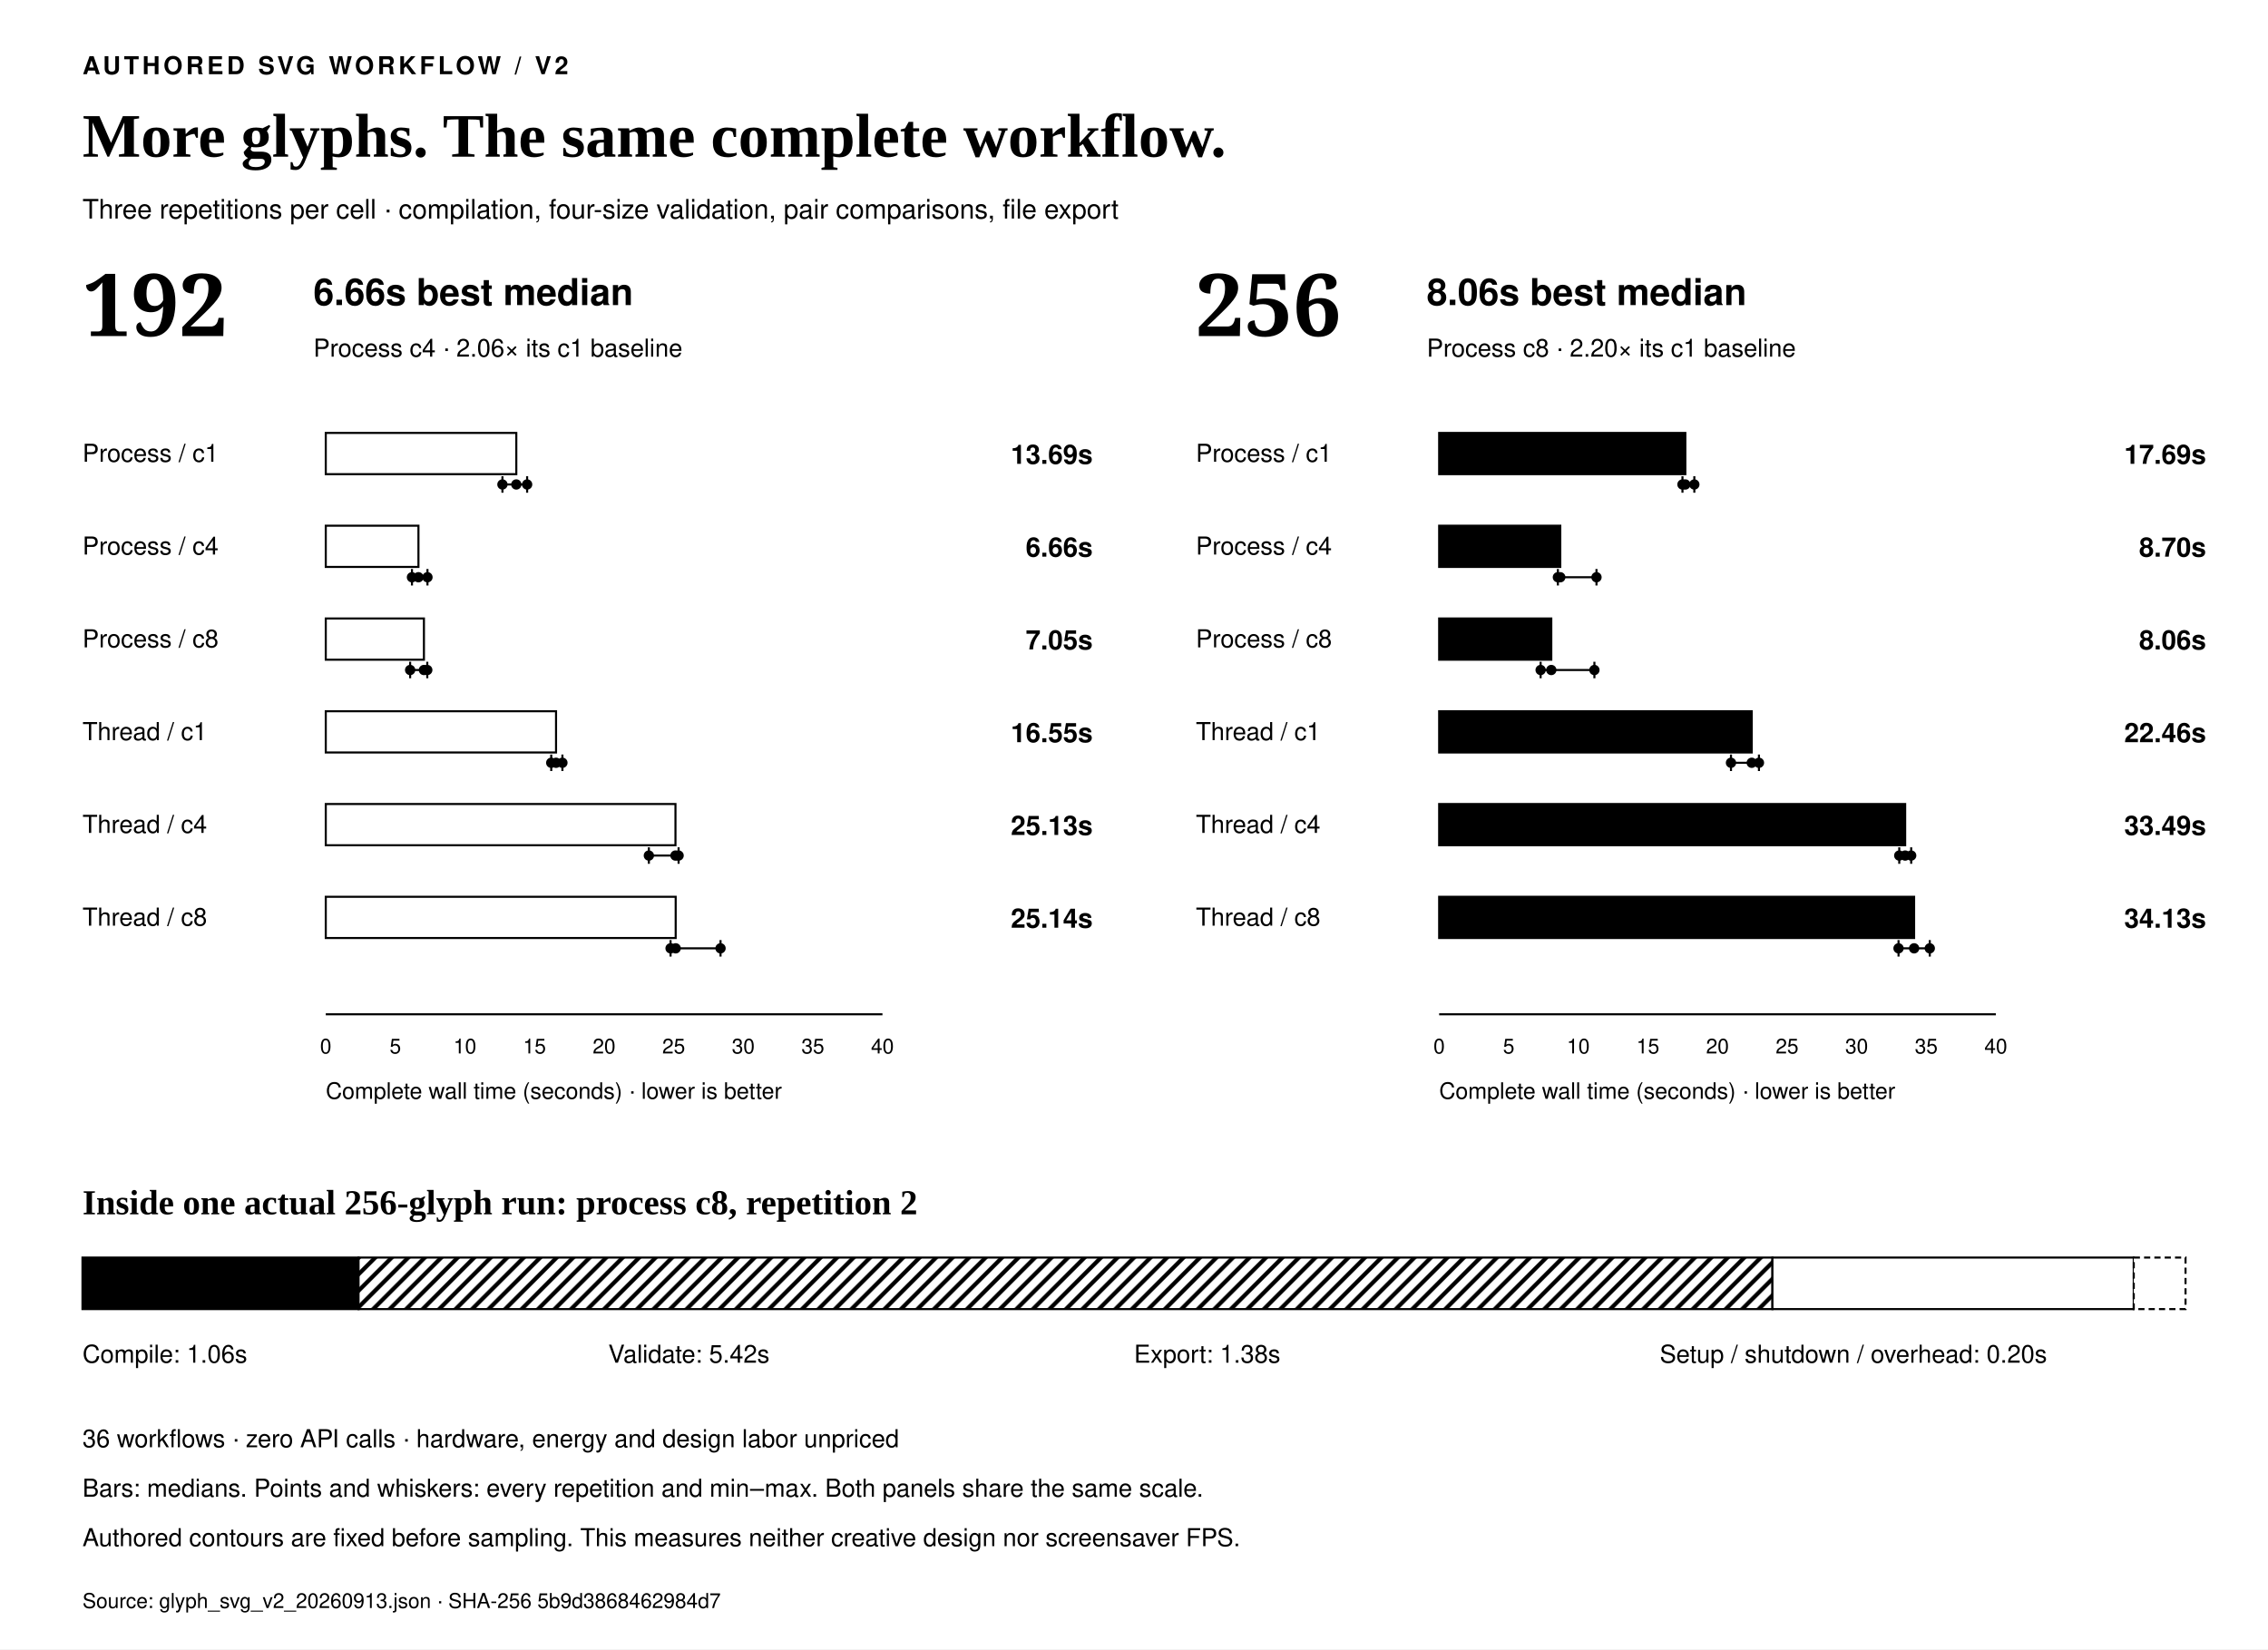
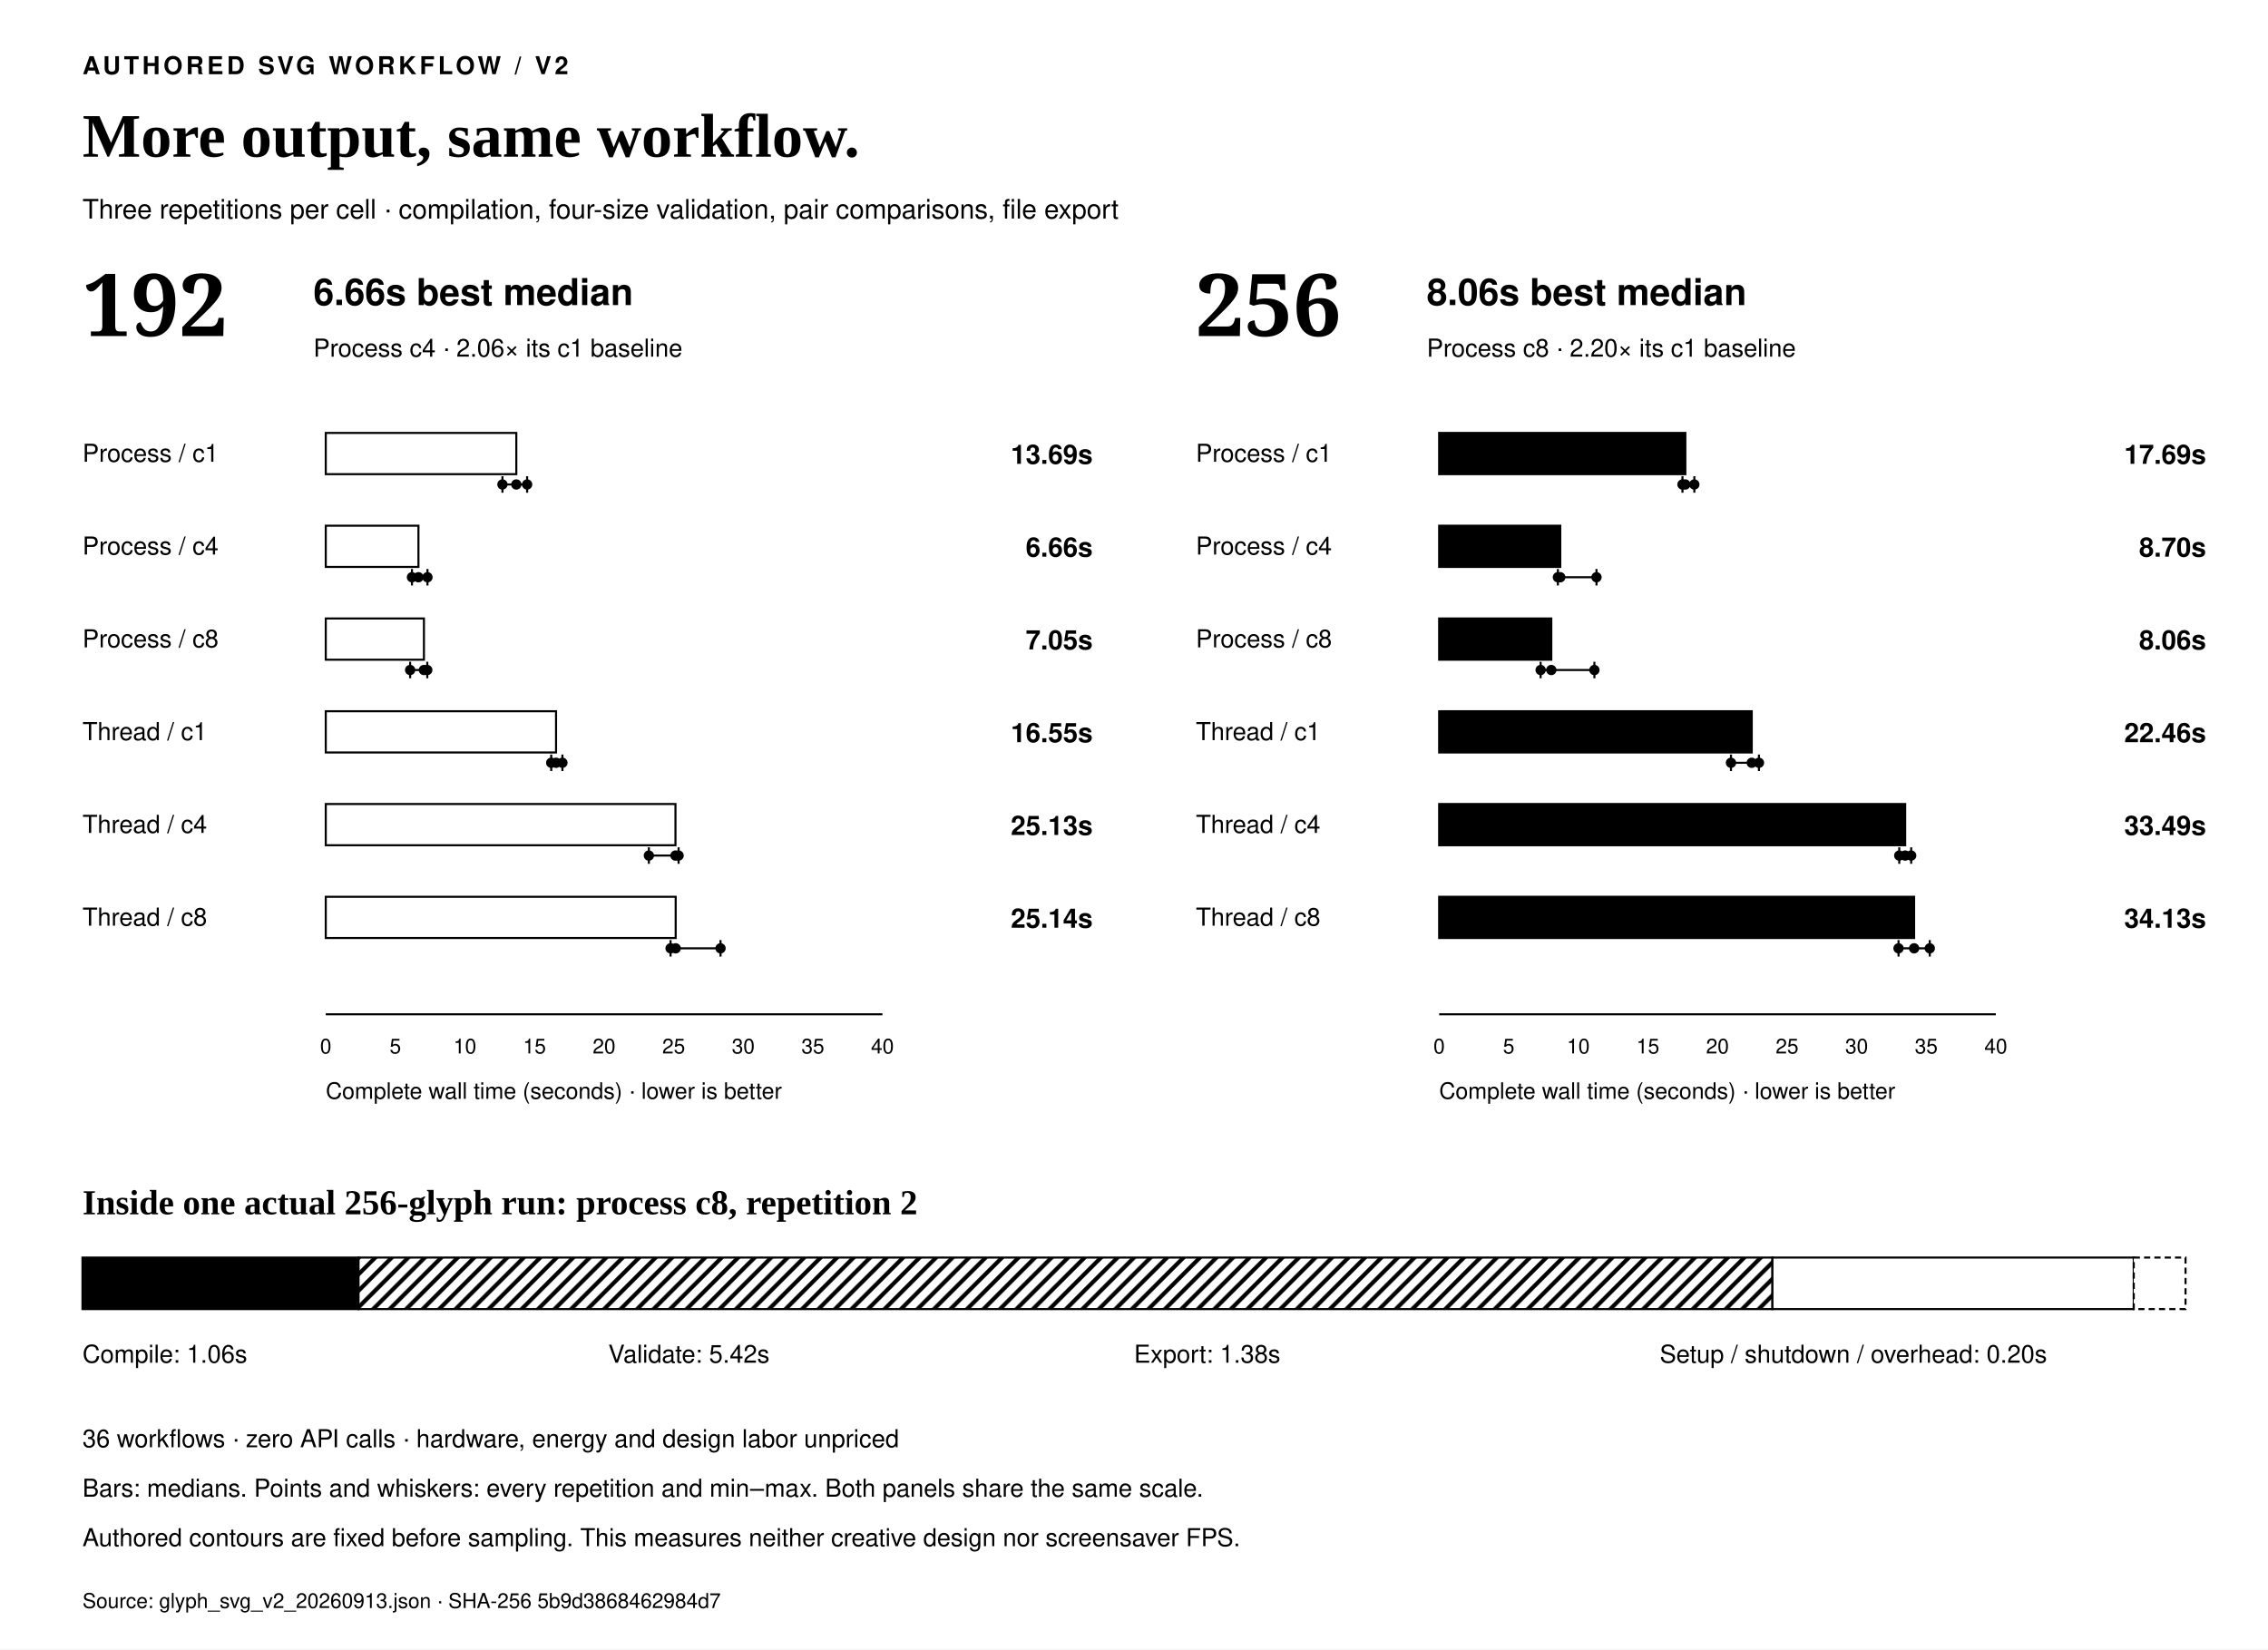
<svg xmlns="http://www.w3.org/2000/svg" width="1100" height="800" viewBox="0 0 1100 800" role="img" aria-label="192 and 256 authored SVG glyph workflows: all 36 measurements and an actual median-run phase breakdown">
  <rect width="1100" height="800" fill="#ffffff" />
  <defs>
    <pattern id="hatch" width="8" height="8" patternUnits="userSpaceOnUse">
      <rect width="8" height="8" fill="#ffffff" />
      <path d="M-2 2L2-2M0 8L8 0M6 10L10 6" fill="none" stroke="#000000" stroke-width="2" />
    </pattern>
  </defs>
  <text x="40" y="36" font-family="'Avenir Next',Avenir,'Helvetica Neue',Helvetica,sans-serif" font-size="12" fill="#000000" text-anchor="start" font-weight="700" letter-spacing="1.6">AUTHORED SVG WORKFLOW / V2</text>
-   <text x="40" y="76" font-family="Georgia,'Times New Roman',serif" font-size="30" fill="#000000" text-anchor="start" font-weight="700">More glyphs. The same complete workflow.</text>
+   <text x="40" y="76" font-family="Georgia,'Times New Roman',serif" font-size="30" fill="#000000" text-anchor="start" font-weight="700">More output, same workflow.</text>
  <text x="40" y="106" font-family="'Avenir Next',Avenir,'Helvetica Neue',Helvetica,sans-serif" font-size="13" fill="#000000" text-anchor="start" font-weight="normal">Three repetitions per cell · compilation, four-size validation, pair comparisons, file export</text>
  <text x="40" y="163" font-family="'Trajan Pro 3','Trajan Pro',Trajan,Cinzel,Georgia,serif" font-size="42" fill="#000000" text-anchor="start" font-weight="700">192</text>
  <text x="152" y="148" font-family="'Avenir Next',Avenir,'Helvetica Neue',Helvetica,sans-serif" font-size="18" fill="#000000" text-anchor="start" font-weight="700">6.66s best median</text>
  <text x="152" y="173" font-family="'Avenir Next',Avenir,'Helvetica Neue',Helvetica,sans-serif" font-size="12" fill="#000000" text-anchor="start" font-weight="normal">Process c4 · 2.06× its c1 baseline</text>
  <text x="40" y="224" font-family="'Avenir Next',Avenir,'Helvetica Neue',Helvetica,sans-serif" font-size="12" fill="#000000" text-anchor="start" font-weight="normal">Process / c1</text>
  <rect x="158" y="210" width="92.414" height="20" fill="#ffffff" stroke="#000000" />
  <path d="M243.683 235H255.663M243.683 231V239M255.663 231V239" fill="none" stroke="#000000" />
  <text x="530" y="225" font-family="'Avenir Next',Avenir,'Helvetica Neue',Helvetica,sans-serif" font-size="13" fill="#000000" text-anchor="end" font-weight="700">13.69s</text>
  <circle cx="255.663" cy="235" r="2.5" fill="#000000" data-seconds="14.468547399999807" />
  <circle cx="250.414" cy="235" r="2.5" fill="#000000" data-seconds="13.690916899999138" />
  <circle cx="243.683" cy="235" r="2.5" fill="#000000" data-seconds="12.69370349998644" />
  <text x="40" y="269" font-family="'Avenir Next',Avenir,'Helvetica Neue',Helvetica,sans-serif" font-size="12" fill="#000000" text-anchor="start" font-weight="normal">Process / c4</text>
  <rect x="158" y="255" width="44.948" height="20" fill="#ffffff" stroke="#000000" />
  <path d="M199.806 280H207.325M199.806 276V284M207.325 276V284" fill="none" stroke="#000000" />
  <text x="530" y="270" font-family="'Avenir Next',Avenir,'Helvetica Neue',Helvetica,sans-serif" font-size="13" fill="#000000" text-anchor="end" font-weight="700">6.66s</text>
  <circle cx="199.806" cy="280" r="2.5" fill="#000000" data-seconds="6.1934334999969" />
  <circle cx="207.325" cy="280" r="2.5" fill="#000000" data-seconds="7.307464600002277" />
  <circle cx="202.948" cy="280" r="2.5" fill="#000000" data-seconds="6.658949600008782" />
  <text x="40" y="314" font-family="'Avenir Next',Avenir,'Helvetica Neue',Helvetica,sans-serif" font-size="12" fill="#000000" text-anchor="start" font-weight="normal">Process / c8</text>
  <rect x="158" y="300" width="47.611" height="20" fill="#ffffff" stroke="#000000" />
  <path d="M198.92 325H207.23M198.92 321V329M207.23 321V329" fill="none" stroke="#000000" />
  <text x="530" y="315" font-family="'Avenir Next',Avenir,'Helvetica Neue',Helvetica,sans-serif" font-size="13" fill="#000000" text-anchor="end" font-weight="700">7.05s</text>
  <circle cx="207.23" cy="325" r="2.5" fill="#000000" data-seconds="7.293311600005836" />
  <circle cx="205.611" cy="325" r="2.5" fill="#000000" data-seconds="7.053420600001118" />
  <circle cx="198.92" cy="325" r="2.5" fill="#000000" data-seconds="6.062221599990153" />
  <text x="40" y="359" font-family="'Avenir Next',Avenir,'Helvetica Neue',Helvetica,sans-serif" font-size="12" fill="#000000" text-anchor="start" font-weight="normal">Thread / c1</text>
  <rect x="158" y="345" width="111.686" height="20" fill="#ffffff" stroke="#000000" />
  <path d="M267.354 370H272.775M267.354 366V374M272.775 366V374" fill="none" stroke="#000000" />
  <text x="530" y="360" font-family="'Avenir Next',Avenir,'Helvetica Neue',Helvetica,sans-serif" font-size="13" fill="#000000" text-anchor="end" font-weight="700">16.55s</text>
  <circle cx="269.686" cy="370" r="2.5" fill="#000000" data-seconds="16.546069099989836" />
  <circle cx="272.775" cy="370" r="2.5" fill="#000000" data-seconds="17.00365439998859" />
  <circle cx="267.354" cy="370" r="2.5" fill="#000000" data-seconds="16.20052630000282" />
  <text x="40" y="404" font-family="'Avenir Next',Avenir,'Helvetica Neue',Helvetica,sans-serif" font-size="12" fill="#000000" text-anchor="start" font-weight="normal">Thread / c4</text>
  <rect x="158" y="390" width="169.609" height="20" fill="#ffffff" stroke="#000000" />
  <path d="M314.704 415H329.127M314.704 411V419M329.127 411V419" fill="none" stroke="#000000" />
  <text x="530" y="405" font-family="'Avenir Next',Avenir,'Helvetica Neue',Helvetica,sans-serif" font-size="13" fill="#000000" text-anchor="end" font-weight="700">25.13s</text>
  <circle cx="329.127" cy="415" r="2.5" fill="#000000" data-seconds="25.352229300013278" />
  <circle cx="327.609" cy="415" r="2.5" fill="#000000" data-seconds="25.12730069999816" />
  <circle cx="314.704" cy="415" r="2.5" fill="#000000" data-seconds="23.21537510000053" />
  <text x="40" y="449" font-family="'Avenir Next',Avenir,'Helvetica Neue',Helvetica,sans-serif" font-size="12" fill="#000000" text-anchor="start" font-weight="normal">Thread / c8</text>
  <rect x="158" y="435" width="169.711" height="20" fill="#ffffff" stroke="#000000" />
  <path d="M325.233 460H349.464M325.233 456V464M349.464 456V464" fill="none" stroke="#000000" />
  <text x="530" y="450" font-family="'Avenir Next',Avenir,'Helvetica Neue',Helvetica,sans-serif" font-size="13" fill="#000000" text-anchor="end" font-weight="700">25.14s</text>
  <circle cx="327.711" cy="460" r="2.5" fill="#000000" data-seconds="25.14241289999336" />
  <circle cx="325.233" cy="460" r="2.5" fill="#000000" data-seconds="24.775309999997262" />
  <circle cx="349.464" cy="460" r="2.5" fill="#000000" data-seconds="28.365017799995258" />
  <path d="M158 492h270" stroke="#000000" />
  <text x="158.0" y="511" font-family="'Avenir Next',Avenir,'Helvetica Neue',Helvetica,sans-serif" font-size="10" fill="#000000" text-anchor="middle" font-weight="normal">0</text>
  <text x="191.75" y="511" font-family="'Avenir Next',Avenir,'Helvetica Neue',Helvetica,sans-serif" font-size="10" fill="#000000" text-anchor="middle" font-weight="normal">5</text>
  <text x="225.5" y="511" font-family="'Avenir Next',Avenir,'Helvetica Neue',Helvetica,sans-serif" font-size="10" fill="#000000" text-anchor="middle" font-weight="normal">10</text>
  <text x="259.25" y="511" font-family="'Avenir Next',Avenir,'Helvetica Neue',Helvetica,sans-serif" font-size="10" fill="#000000" text-anchor="middle" font-weight="normal">15</text>
  <text x="293.0" y="511" font-family="'Avenir Next',Avenir,'Helvetica Neue',Helvetica,sans-serif" font-size="10" fill="#000000" text-anchor="middle" font-weight="normal">20</text>
  <text x="326.75" y="511" font-family="'Avenir Next',Avenir,'Helvetica Neue',Helvetica,sans-serif" font-size="10" fill="#000000" text-anchor="middle" font-weight="normal">25</text>
  <text x="360.5" y="511" font-family="'Avenir Next',Avenir,'Helvetica Neue',Helvetica,sans-serif" font-size="10" fill="#000000" text-anchor="middle" font-weight="normal">30</text>
  <text x="394.25" y="511" font-family="'Avenir Next',Avenir,'Helvetica Neue',Helvetica,sans-serif" font-size="10" fill="#000000" text-anchor="middle" font-weight="normal">35</text>
  <text x="428.0" y="511" font-family="'Avenir Next',Avenir,'Helvetica Neue',Helvetica,sans-serif" font-size="10" fill="#000000" text-anchor="middle" font-weight="normal">40</text>
  <text x="158" y="533" font-family="'Avenir Next',Avenir,'Helvetica Neue',Helvetica,sans-serif" font-size="11" fill="#000000" text-anchor="start" font-weight="normal">Complete wall time (seconds) · lower is better</text>
  <text x="580" y="163" font-family="'Trajan Pro 3','Trajan Pro',Trajan,Cinzel,Georgia,serif" font-size="42" fill="#000000" text-anchor="start" font-weight="700">256</text>
  <text x="692" y="148" font-family="'Avenir Next',Avenir,'Helvetica Neue',Helvetica,sans-serif" font-size="18" fill="#000000" text-anchor="start" font-weight="700">8.06s best median</text>
  <text x="692" y="173" font-family="'Avenir Next',Avenir,'Helvetica Neue',Helvetica,sans-serif" font-size="12" fill="#000000" text-anchor="start" font-weight="normal">Process c8 · 2.20× its c1 baseline</text>
  <text x="580" y="224" font-family="'Avenir Next',Avenir,'Helvetica Neue',Helvetica,sans-serif" font-size="12" fill="#000000" text-anchor="start" font-weight="normal">Process / c1</text>
  <rect x="698" y="210" width="119.407" height="20" fill="#000000" stroke="#000000" />
  <path d="M816.011 235H821.766M816.011 231V239M821.766 231V239" fill="none" stroke="#000000" />
  <text x="1070" y="225" font-family="'Avenir Next',Avenir,'Helvetica Neue',Helvetica,sans-serif" font-size="13" fill="#000000" text-anchor="end" font-weight="700">17.69s</text>
  <circle cx="821.766" cy="235" r="2.5" fill="#000000" data-seconds="18.335697699993034" />
  <circle cx="816.011" cy="235" r="2.5" fill="#000000" data-seconds="17.483065700012958" />
  <circle cx="817.407" cy="235" r="2.5" fill="#000000" data-seconds="17.689894399998593" />
  <text x="580" y="269" font-family="'Avenir Next',Avenir,'Helvetica Neue',Helvetica,sans-serif" font-size="12" fill="#000000" text-anchor="start" font-weight="normal">Process / c4</text>
  <rect x="698" y="255" width="58.75" height="20" fill="#000000" stroke="#000000" />
  <path d="M755.591 280H774.309M755.591 276V284M774.309 276V284" fill="none" stroke="#000000" />
  <text x="1070" y="270" font-family="'Avenir Next',Avenir,'Helvetica Neue',Helvetica,sans-serif" font-size="13" fill="#000000" text-anchor="end" font-weight="700">8.70s</text>
  <circle cx="774.309" cy="280" r="2.5" fill="#000000" data-seconds="11.305027599999448" />
  <circle cx="755.591" cy="280" r="2.5" fill="#000000" data-seconds="8.531939799999236" />
  <circle cx="756.75" cy="280" r="2.5" fill="#000000" data-seconds="8.703743000005488" />
  <text x="580" y="314" font-family="'Avenir Next',Avenir,'Helvetica Neue',Helvetica,sans-serif" font-size="12" fill="#000000" text-anchor="start" font-weight="normal">Process / c8</text>
  <rect x="698" y="300" width="54.392" height="20" fill="#000000" stroke="#000000" />
  <path d="M747.22 325H773.299M747.22 321V329M773.299 321V329" fill="none" stroke="#000000" />
  <text x="1070" y="315" font-family="'Avenir Next',Avenir,'Helvetica Neue',Helvetica,sans-serif" font-size="13" fill="#000000" text-anchor="end" font-weight="700">8.06s</text>
  <circle cx="747.22" cy="325" r="2.5" fill="#000000" data-seconds="7.291834499992547" />
  <circle cx="752.392" cy="325" r="2.5" fill="#000000" data-seconds="8.05804750000243" />
  <circle cx="773.299" cy="325" r="2.5" fill="#000000" data-seconds="11.155471599995508" />
  <text x="580" y="359" font-family="'Avenir Next',Avenir,'Helvetica Neue',Helvetica,sans-serif" font-size="12" fill="#000000" text-anchor="start" font-weight="normal">Thread / c1</text>
  <rect x="698" y="345" width="151.609" height="20" fill="#000000" stroke="#000000" />
  <path d="M839.542 370H853.106M839.542 366V374M853.106 366V374" fill="none" stroke="#000000" />
  <text x="1070" y="360" font-family="'Avenir Next',Avenir,'Helvetica Neue',Helvetica,sans-serif" font-size="13" fill="#000000" text-anchor="end" font-weight="700">22.46s</text>
  <circle cx="839.542" cy="370" r="2.5" fill="#000000" data-seconds="20.969121899994207" />
  <circle cx="853.106" cy="370" r="2.5" fill="#000000" data-seconds="22.97869139999966" />
  <circle cx="849.61" cy="370" r="2.5" fill="#000000" data-seconds="22.460665899998276" />
  <text x="580" y="404" font-family="'Avenir Next',Avenir,'Helvetica Neue',Helvetica,sans-serif" font-size="12" fill="#000000" text-anchor="start" font-weight="normal">Thread / c4</text>
  <rect x="698" y="390" width="226.025" height="20" fill="#000000" stroke="#000000" />
  <path d="M921.155 415H926.943M921.155 411V419M926.943 411V419" fill="none" stroke="#000000" />
  <text x="1070" y="405" font-family="'Avenir Next',Avenir,'Helvetica Neue',Helvetica,sans-serif" font-size="13" fill="#000000" text-anchor="end" font-weight="700">33.49s</text>
  <circle cx="921.155" cy="415" r="2.5" fill="#000000" data-seconds="33.060058199989726" />
  <circle cx="924.025" cy="415" r="2.5" fill="#000000" data-seconds="33.48521800000162" />
  <circle cx="926.943" cy="415" r="2.5" fill="#000000" data-seconds="33.91742950001208" />
  <text x="580" y="449" font-family="'Avenir Next',Avenir,'Helvetica Neue',Helvetica,sans-serif" font-size="12" fill="#000000" text-anchor="start" font-weight="normal">Thread / c8</text>
  <rect x="698" y="435" width="230.364" height="20" fill="#000000" stroke="#000000" />
  <path d="M920.804 460H935.96M920.804 456V464M935.96 456V464" fill="none" stroke="#000000" />
  <text x="1070" y="450" font-family="'Avenir Next',Avenir,'Helvetica Neue',Helvetica,sans-serif" font-size="13" fill="#000000" text-anchor="end" font-weight="700">34.13s</text>
  <circle cx="928.364" cy="460" r="2.5" fill="#000000" data-seconds="34.12797210000281" />
  <circle cx="920.804" cy="460" r="2.5" fill="#000000" data-seconds="33.007946199999424" />
  <circle cx="935.96" cy="460" r="2.5" fill="#000000" data-seconds="35.25335640000412" />
  <path d="M698 492h270" stroke="#000000" />
  <text x="698.0" y="511" font-family="'Avenir Next',Avenir,'Helvetica Neue',Helvetica,sans-serif" font-size="10" fill="#000000" text-anchor="middle" font-weight="normal">0</text>
  <text x="731.75" y="511" font-family="'Avenir Next',Avenir,'Helvetica Neue',Helvetica,sans-serif" font-size="10" fill="#000000" text-anchor="middle" font-weight="normal">5</text>
  <text x="765.5" y="511" font-family="'Avenir Next',Avenir,'Helvetica Neue',Helvetica,sans-serif" font-size="10" fill="#000000" text-anchor="middle" font-weight="normal">10</text>
  <text x="799.25" y="511" font-family="'Avenir Next',Avenir,'Helvetica Neue',Helvetica,sans-serif" font-size="10" fill="#000000" text-anchor="middle" font-weight="normal">15</text>
  <text x="833.0" y="511" font-family="'Avenir Next',Avenir,'Helvetica Neue',Helvetica,sans-serif" font-size="10" fill="#000000" text-anchor="middle" font-weight="normal">20</text>
  <text x="866.75" y="511" font-family="'Avenir Next',Avenir,'Helvetica Neue',Helvetica,sans-serif" font-size="10" fill="#000000" text-anchor="middle" font-weight="normal">25</text>
  <text x="900.5" y="511" font-family="'Avenir Next',Avenir,'Helvetica Neue',Helvetica,sans-serif" font-size="10" fill="#000000" text-anchor="middle" font-weight="normal">30</text>
  <text x="934.25" y="511" font-family="'Avenir Next',Avenir,'Helvetica Neue',Helvetica,sans-serif" font-size="10" fill="#000000" text-anchor="middle" font-weight="normal">35</text>
  <text x="968.0" y="511" font-family="'Avenir Next',Avenir,'Helvetica Neue',Helvetica,sans-serif" font-size="10" fill="#000000" text-anchor="middle" font-weight="normal">40</text>
  <text x="698" y="533" font-family="'Avenir Next',Avenir,'Helvetica Neue',Helvetica,sans-serif" font-size="11" fill="#000000" text-anchor="start" font-weight="normal">Complete wall time (seconds) · lower is better</text>
  <text x="40" y="589" font-family="Georgia,'Times New Roman',serif" font-size="17" fill="#000000" text-anchor="start" font-weight="700">Inside one actual 256-glyph run: process c8, repetition 2</text>
  <rect x="40" y="610" width="133.899" height="25" fill="#000000" stroke="#000000" data-phase="Compile" data-seconds="1.057804500000202" />
  <text x="40" y="661" font-family="'Avenir Next',Avenir,'Helvetica Neue',Helvetica,sans-serif" font-size="12" fill="#000000" text-anchor="start" font-weight="normal">Compile: 1.06s</text>
  <rect x="173.899" y="610" width="685.751" height="25" fill="url(#hatch)" stroke="#000000" data-phase="Validate" data-seconds="5.417461700009881" />
  <text x="295" y="661" font-family="'Avenir Next',Avenir,'Helvetica Neue',Helvetica,sans-serif" font-size="12" fill="#000000" text-anchor="start" font-weight="normal">Validate: 5.42s</text>
  <rect x="859.649" y="610" width="175.242" height="25" fill="#ffffff" stroke="#000000" data-phase="Export" data-seconds="1.3844171000091592" />
  <text x="550" y="661" font-family="'Avenir Next',Avenir,'Helvetica Neue',Helvetica,sans-serif" font-size="12" fill="#000000" text-anchor="start" font-weight="normal">Export: 1.38s</text>
  <rect x="1034.891" y="610" width="25.109" height="25" fill="#ffffff" stroke="#000000" stroke-dasharray="3 2" data-phase="Setup / shutdown / overhead" data-seconds="0.19836419998318888" />
  <text x="805" y="661" font-family="'Avenir Next',Avenir,'Helvetica Neue',Helvetica,sans-serif" font-size="12" fill="#000000" text-anchor="start" font-weight="normal">Setup / shutdown / overhead: 0.20s</text>
  <text x="40" y="702" font-family="'Avenir Next',Avenir,'Helvetica Neue',Helvetica,sans-serif" font-size="12" fill="#000000" text-anchor="start" font-weight="normal">36 workflows · zero API calls · hardware, energy and design labor unpriced</text>
  <text x="40" y="726" font-family="'Avenir Next',Avenir,'Helvetica Neue',Helvetica,sans-serif" font-size="12" fill="#000000" text-anchor="start" font-weight="normal">Bars: medians. Points and whiskers: every repetition and min–max. Both panels share the same scale.</text>
  <text x="40" y="750" font-family="'Avenir Next',Avenir,'Helvetica Neue',Helvetica,sans-serif" font-size="12" fill="#000000" text-anchor="start" font-weight="normal">Authored contours are fixed before sampling. This measures neither creative design nor screensaver FPS.</text>
  <text x="40" y="780" font-family="'Avenir Next',Avenir,'Helvetica Neue',Helvetica,sans-serif" font-size="10" fill="#000000" text-anchor="start" font-weight="normal">Source: glyph_svg_v2_20260913.json · SHA-256 5b9d3868462984d7</text>
</svg>
